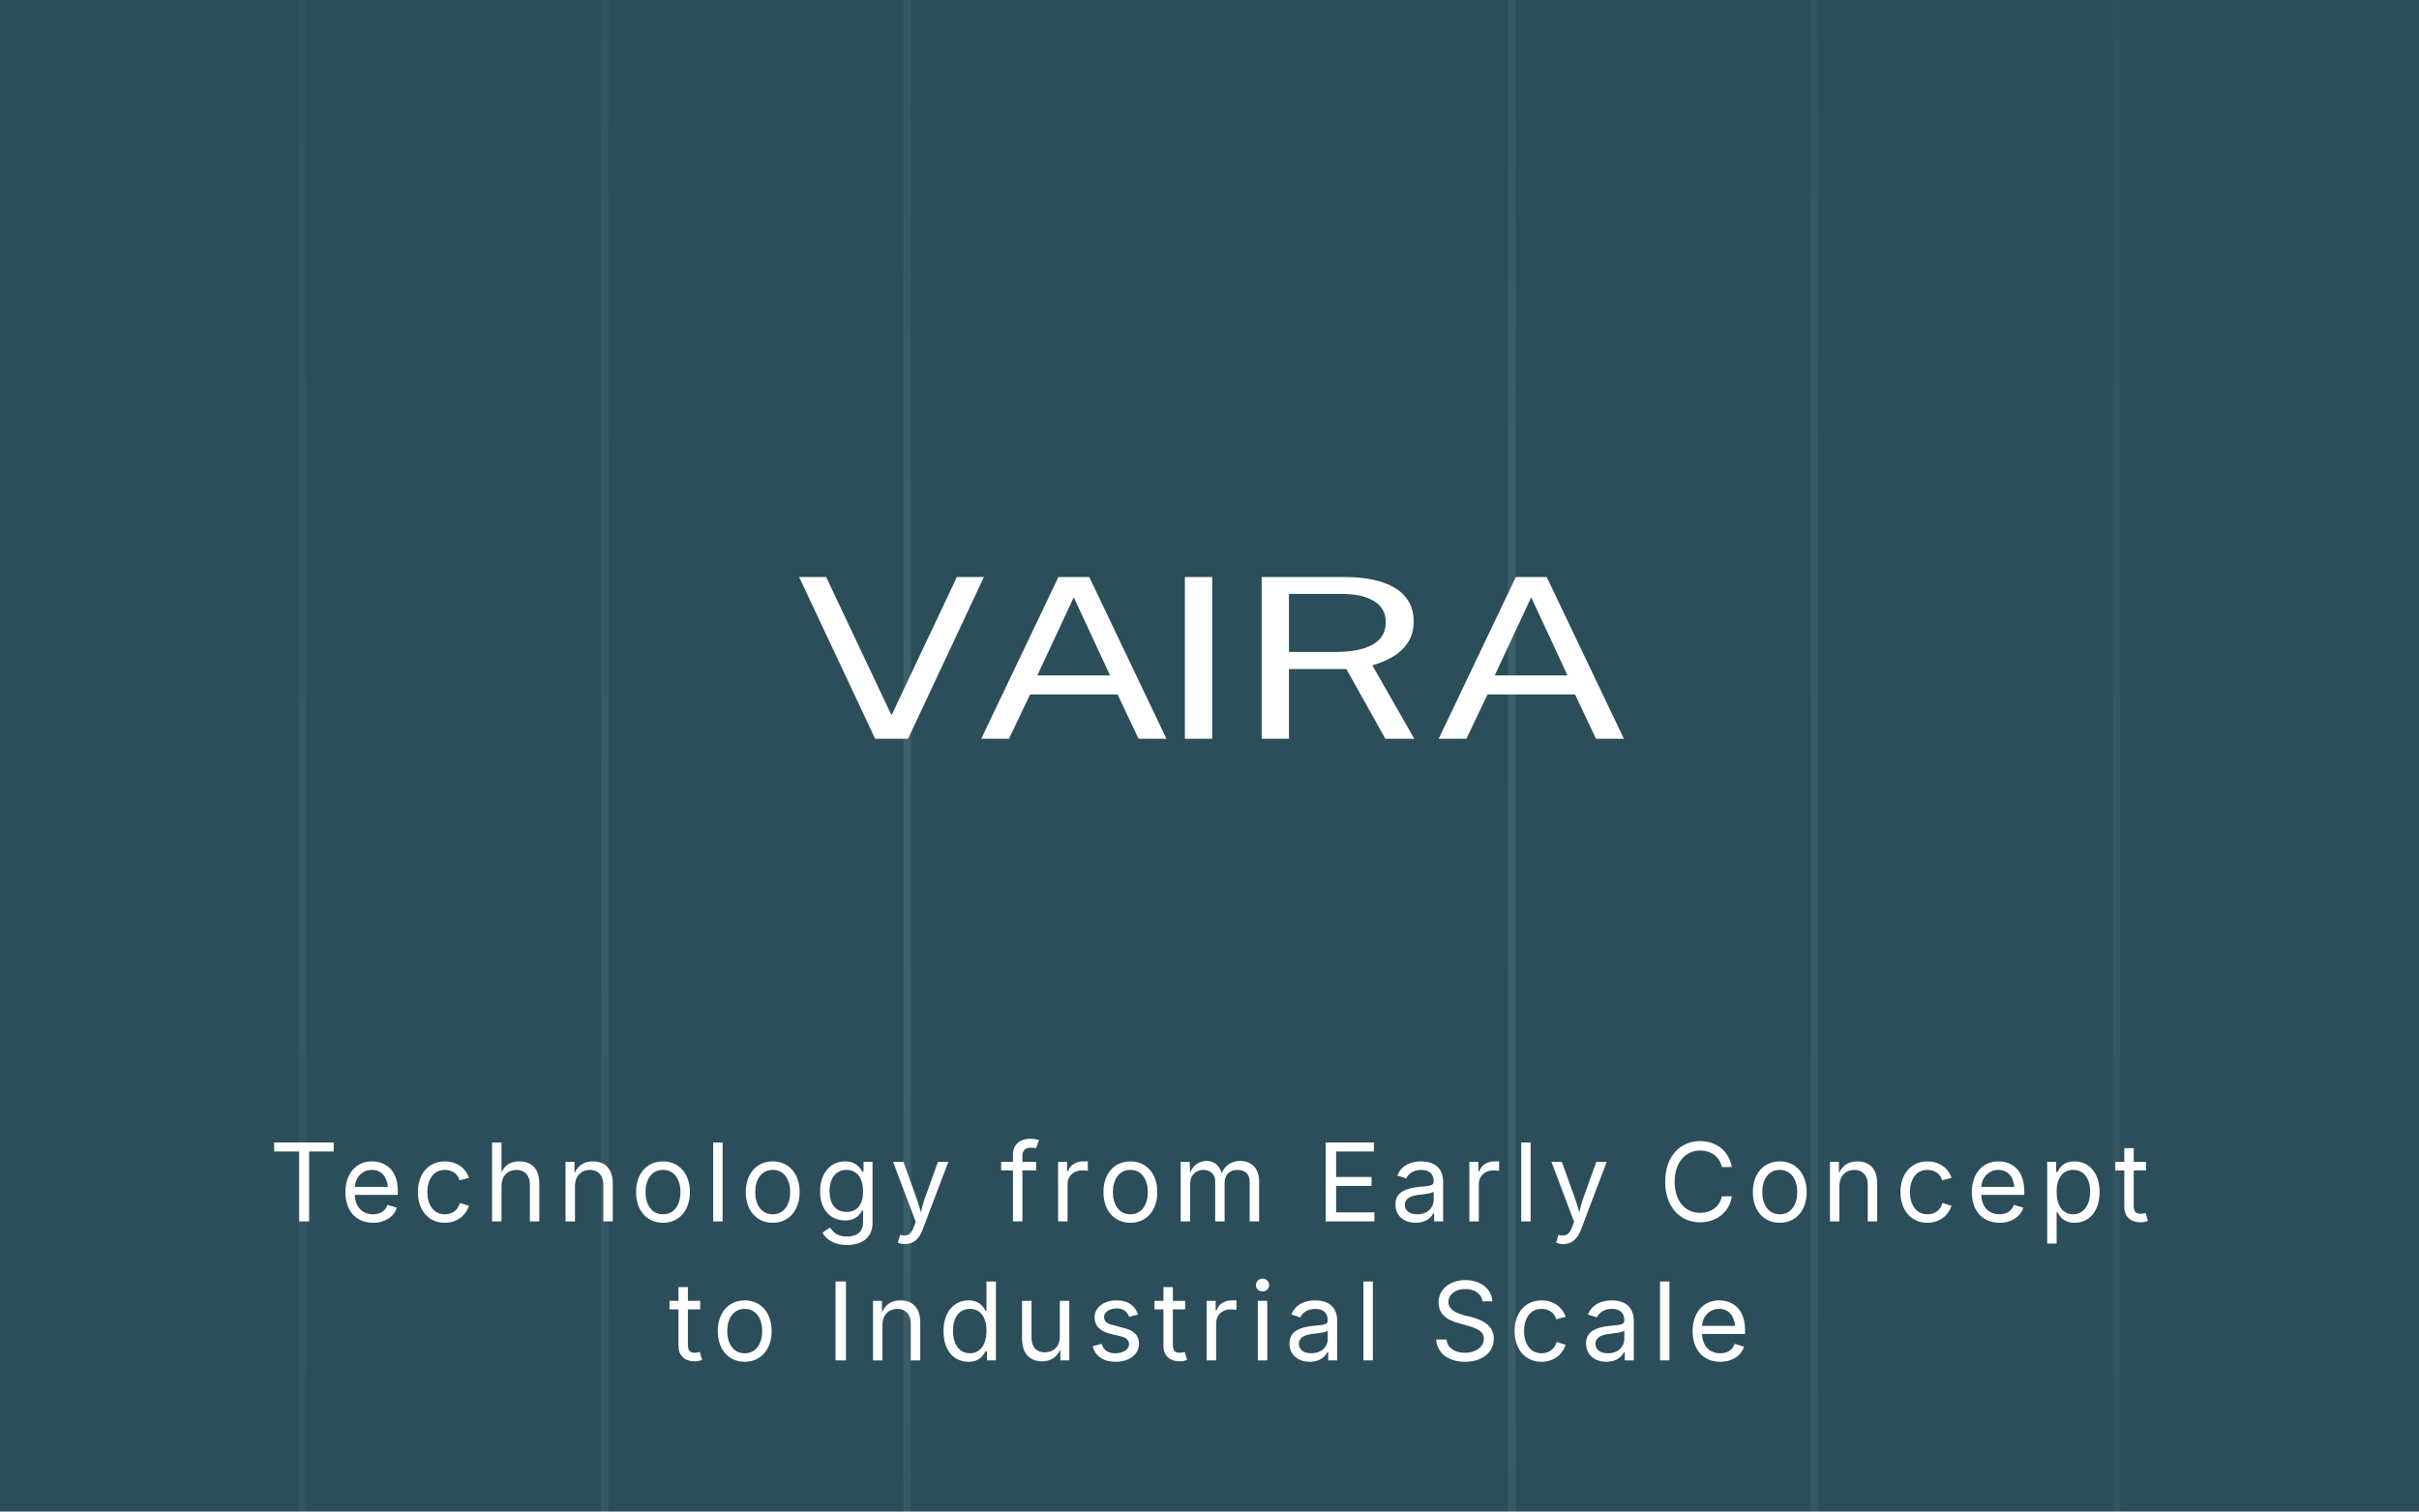
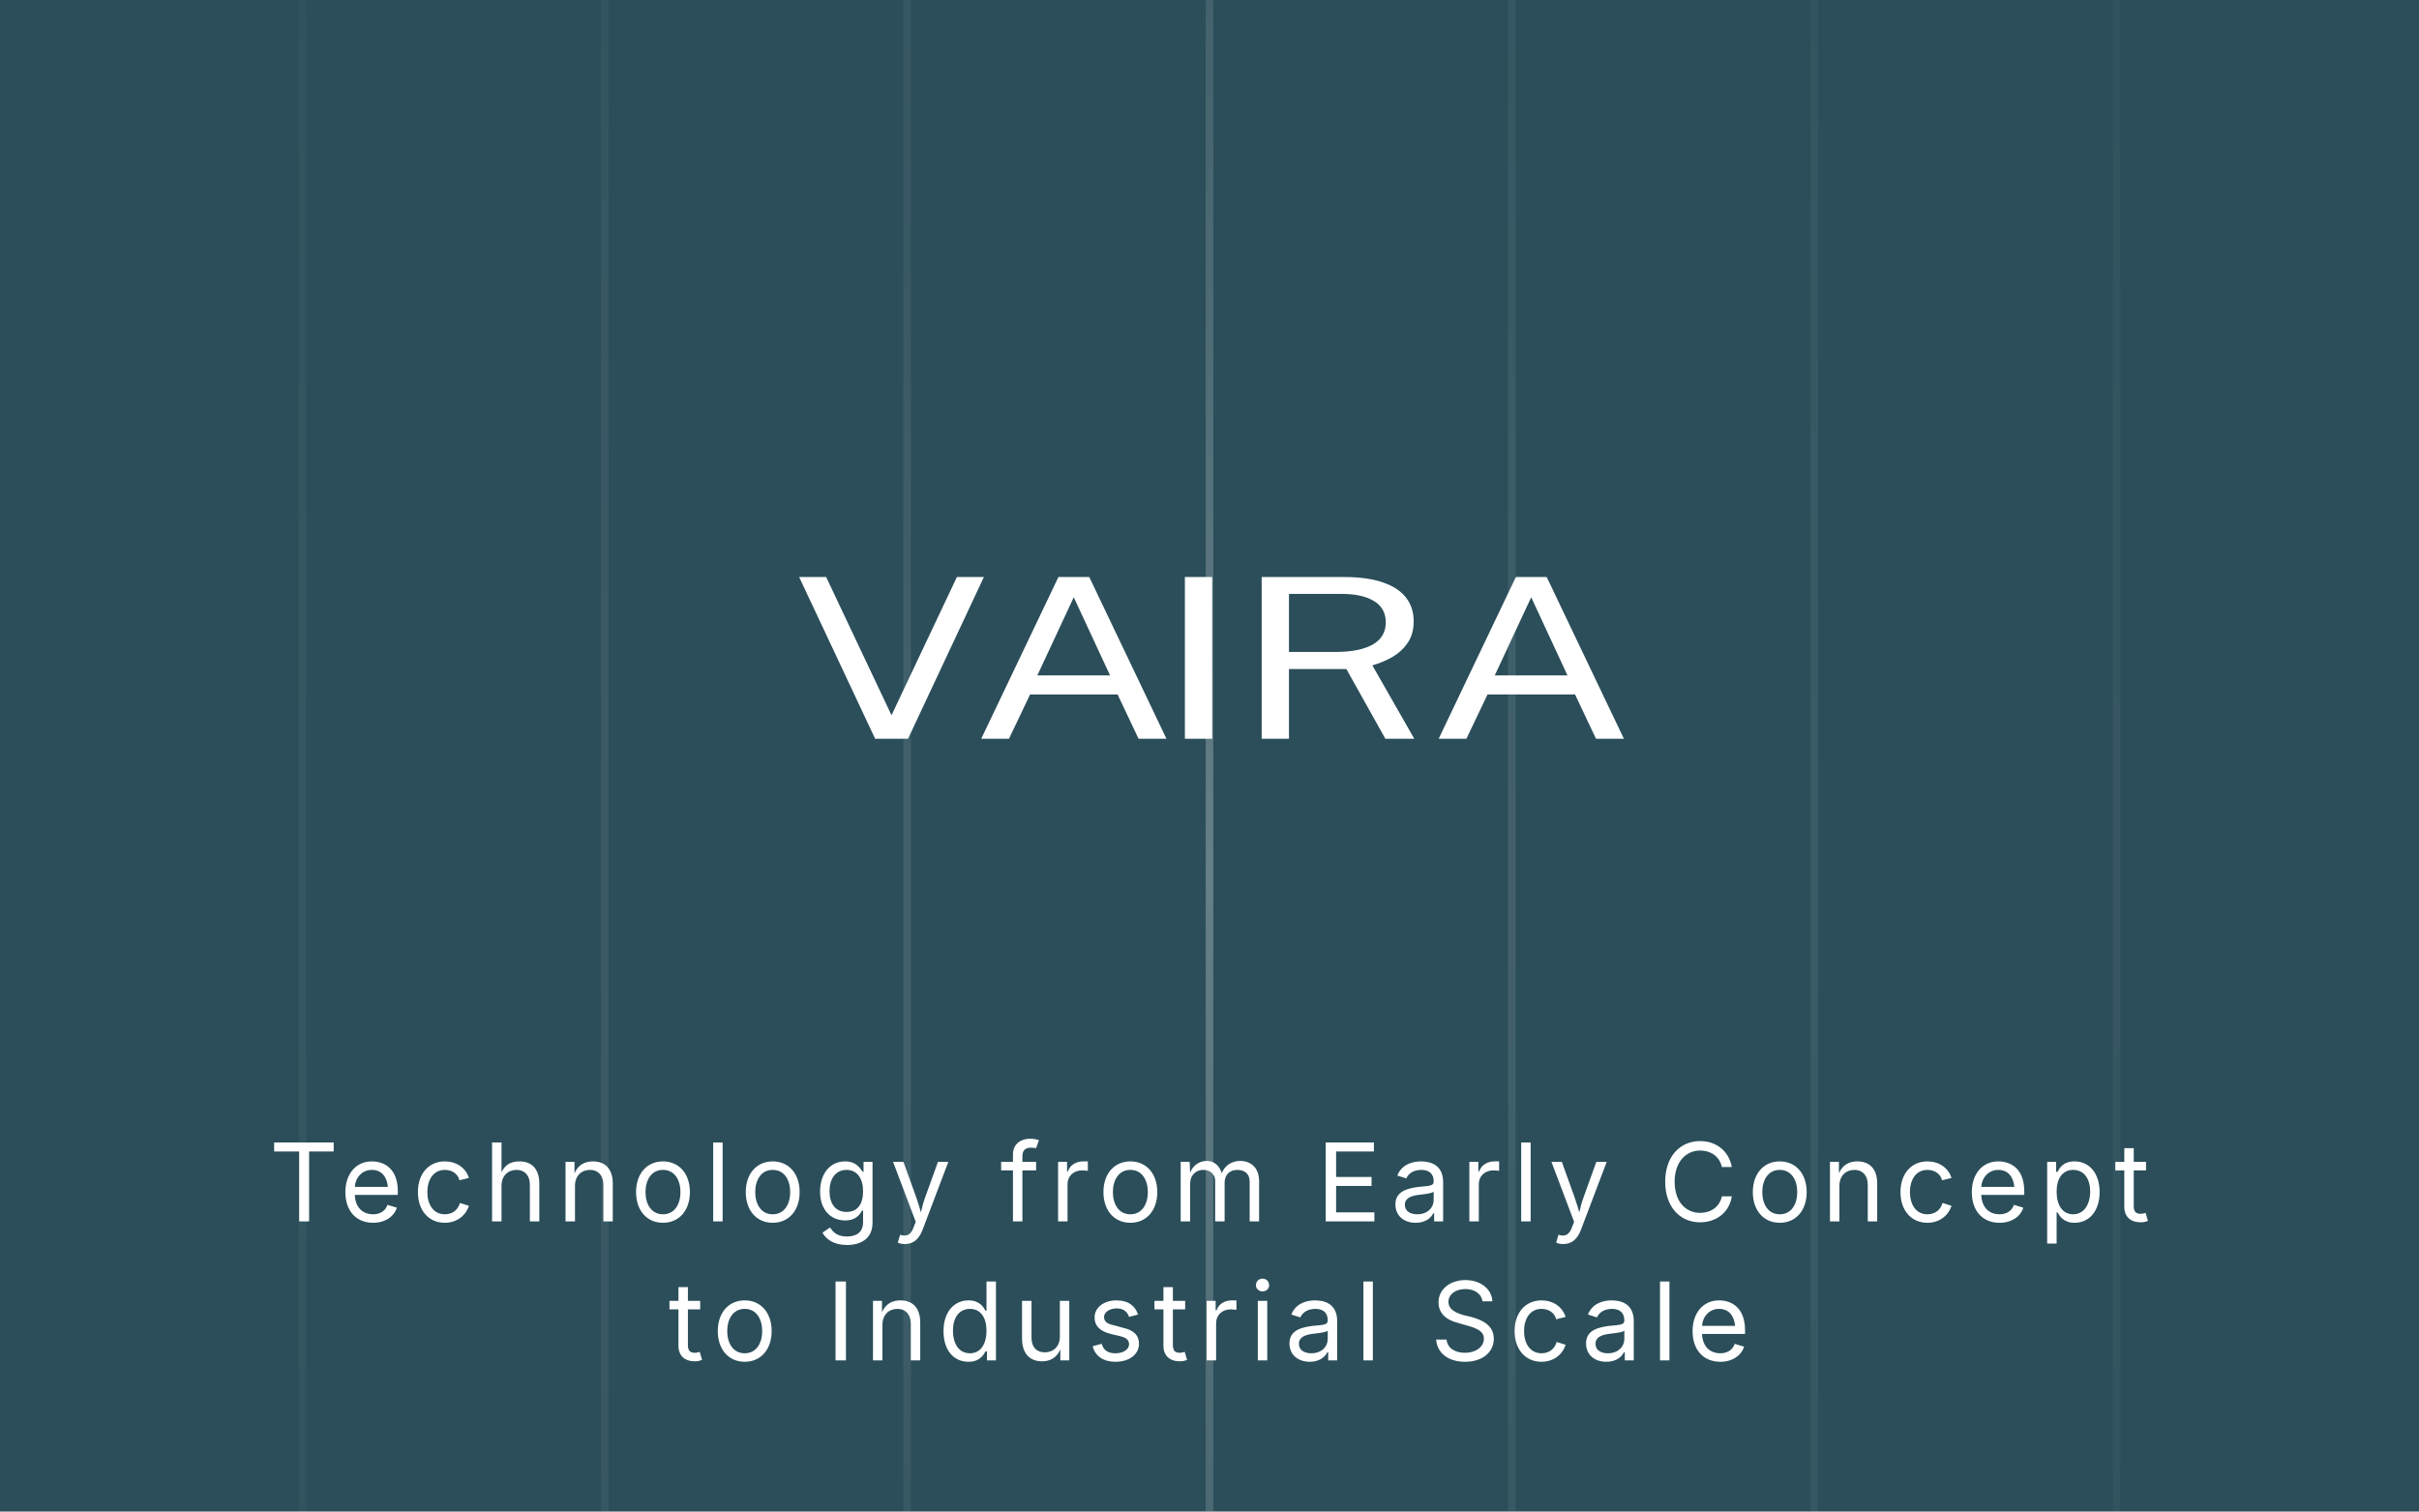
<svg xmlns="http://www.w3.org/2000/svg" width="80mm" height="50mm" viewBox="0 0 80 50">
  <style>
    text {
      font-family: -apple-system, system-ui, "Public Sans", sans-serif;
    }
  </style>
  <rect width="80" height="50" fill="#2B4E5A" />
  <defs>
    <linearGradient id="vfade" x1="0" y1="0" x2="0" y2="1">
      <stop offset="0%" stop-color="rgba(255,255,255,0.05)" />
      <stop offset="35%" stop-color="rgba(255,255,255,0.20)" />
      <stop offset="65%" stop-color="rgba(255,255,255,0.20)" />
      <stop offset="100%" stop-color="rgba(255,255,255,0.05)" />
    </linearGradient>
    <radialGradient id="radialMask" cx="0.5" cy="0.58" r="0.75" fx="0.5" fy="0.58">
      <stop offset="0%" stop-color="white" stop-opacity="1.0" />
      <stop offset="55%" stop-color="white" stop-opacity="0.55" />
      <stop offset="100%" stop-color="white" stop-opacity="0.25" />
    </radialGradient>
    <mask id="gridMask">
      <rect width="80" height="50" fill="url(#radialMask)" />
    </mask>
  </defs>
  <g stroke-width="0.25" mask="url(#gridMask)">
    <line x1="10" y1="0" x2="10" y2="50" stroke="rgba(255,255,255,0.08)" />
    <line x1="70" y1="0" x2="70" y2="50" stroke="rgba(255,255,255,0.08)" />
    <line x1="20" y1="0" x2="20" y2="50" stroke="rgba(255,255,255,0.10)" />
    <line x1="60" y1="0" x2="60" y2="50" stroke="rgba(255,255,255,0.10)" />
    <line x1="30" y1="0" x2="30" y2="50" stroke="rgba(255,255,255,0.12)" />
    <line x1="50" y1="0" x2="50" y2="50" stroke="rgba(255,255,255,0.12)" />
-     <line x1="40" y1="0" x2="40" y2="50" stroke="url(#vfade)" stroke-opacity="0.28" />
+     <line x1="40" y1="0" x2="40" y2="50" stroke="rgba(255,255,255,0.28)" stroke-width="0.25" />
  </g>
  <g transform="translate(40,17.2)">
    <g transform="translate(-16.5,-11) scale(0.159)">
      <g transform="translate(7,16) scale(1.01)">
        <path fill="#FFFFFF" d="M 26.958,97.72 11.307,64.411 h 5.561 L 30.331,92.882 43.794,64.411 h 5.561 L 33.735,97.72 Z m 21.85,0 15.894,-33.308 h 6.352 L 86.948,97.72 H 81.205 L 76.889,88.598 h -18.022 l -4.346,9.122 z M 60.357,84.682 H 75.339 L 67.863,68.58 Z M 90.746,97.72 V 64.411 h 5.622 v 33.308 z m 15.815,0 V 64.411 h 17.019 q 4.741,0 7.932,1.106 3.191,1.083 4.771,3.133 1.58,2.027 1.58,4.86 0,2.718 -1.276,4.515 -1.246,1.797 -3.191,2.902 -1.945,1.083 -4.042,1.682 l 8.631,15.111 h -5.957 l -8.023,-14.351 h -11.822 v 14.351 z m 5.622,-17.875 h 9.573 q 4.954,0 7.658,-1.52 2.705,-1.543 2.705,-4.561 0,-2.948 -2.431,-4.4 -2.401,-1.474 -6.595,-1.474 h -10.91 z m 30.828,17.875 15.894,-33.308 h 6.352 l 15.894,33.308 h -5.744 L 171.093,88.598 h -18.022 l -4.346,9.122 z m 11.548,-13.038 h 14.983 l -7.476,-16.101 z" />
      </g>
    </g>
  </g>
  <text x="40" y="40.4" font-size="3.6" fill="#FFFFFF" text-anchor="middle" letter-spacing="0.3">
    Technology from Early Concept
  </text>
  <text x="40" y="45.0" font-size="3.6" fill="#FFFFFF" text-anchor="middle" letter-spacing="0.3">
    to Industrial Scale
  </text>
</svg>
